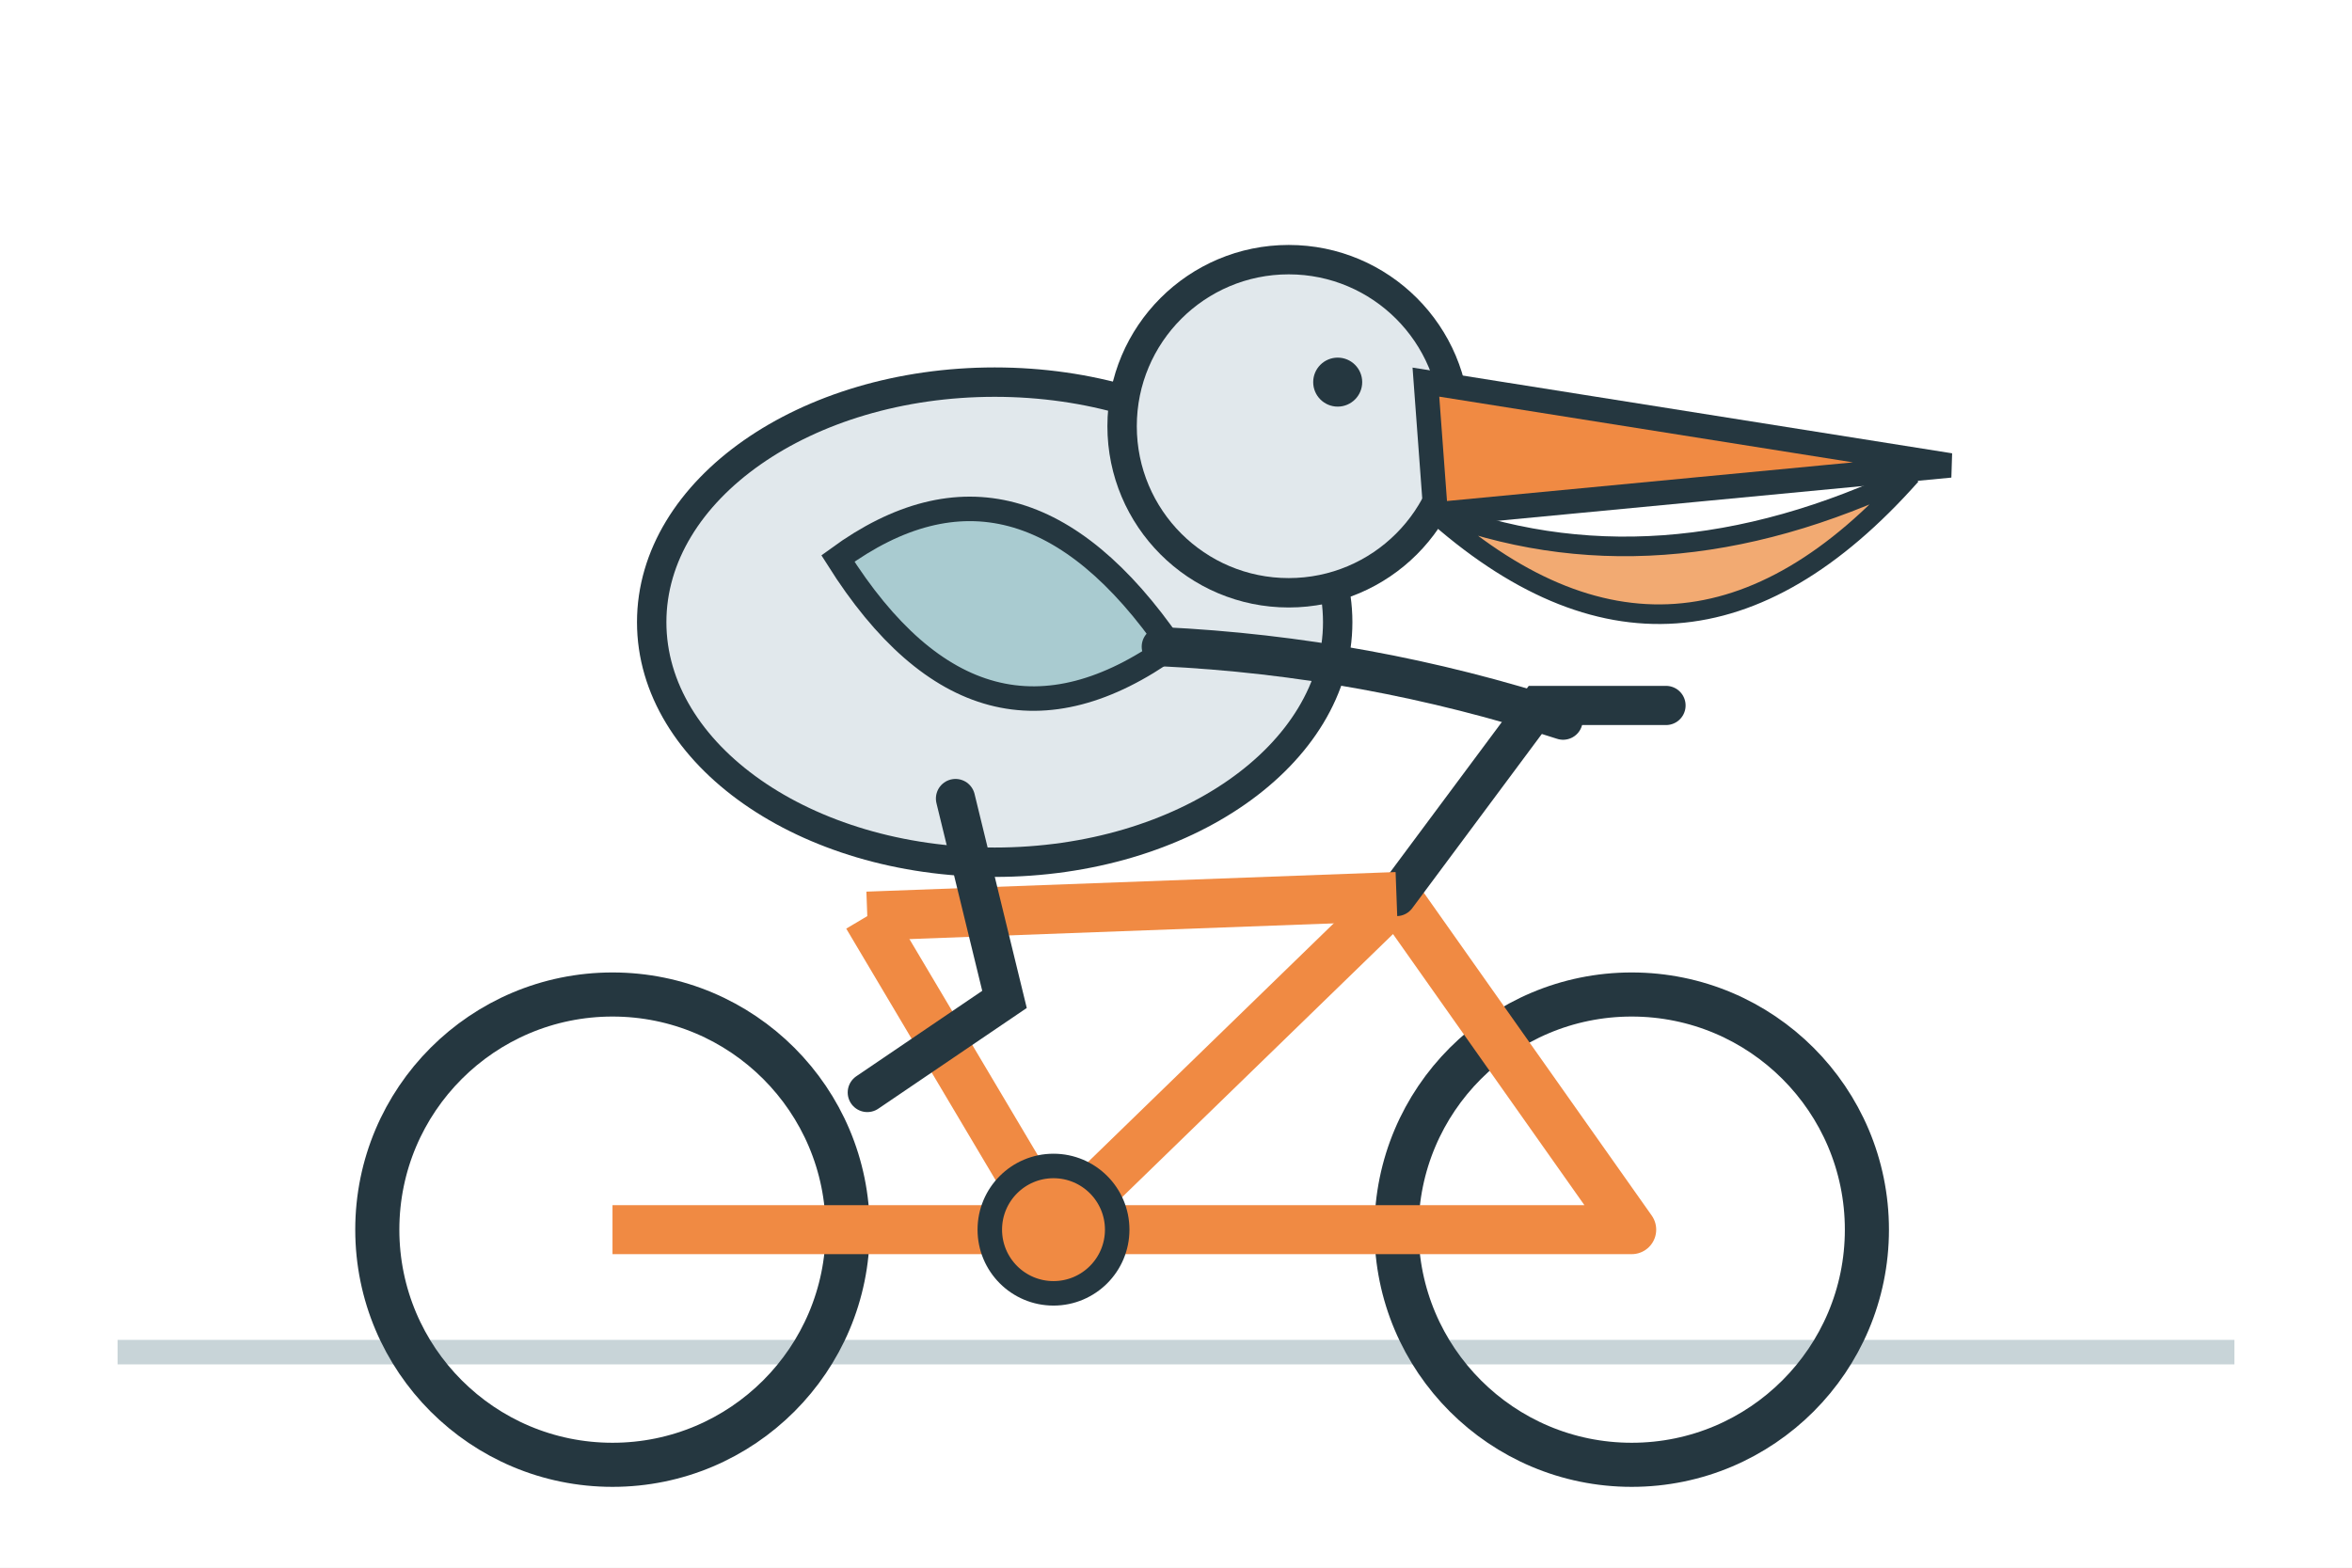
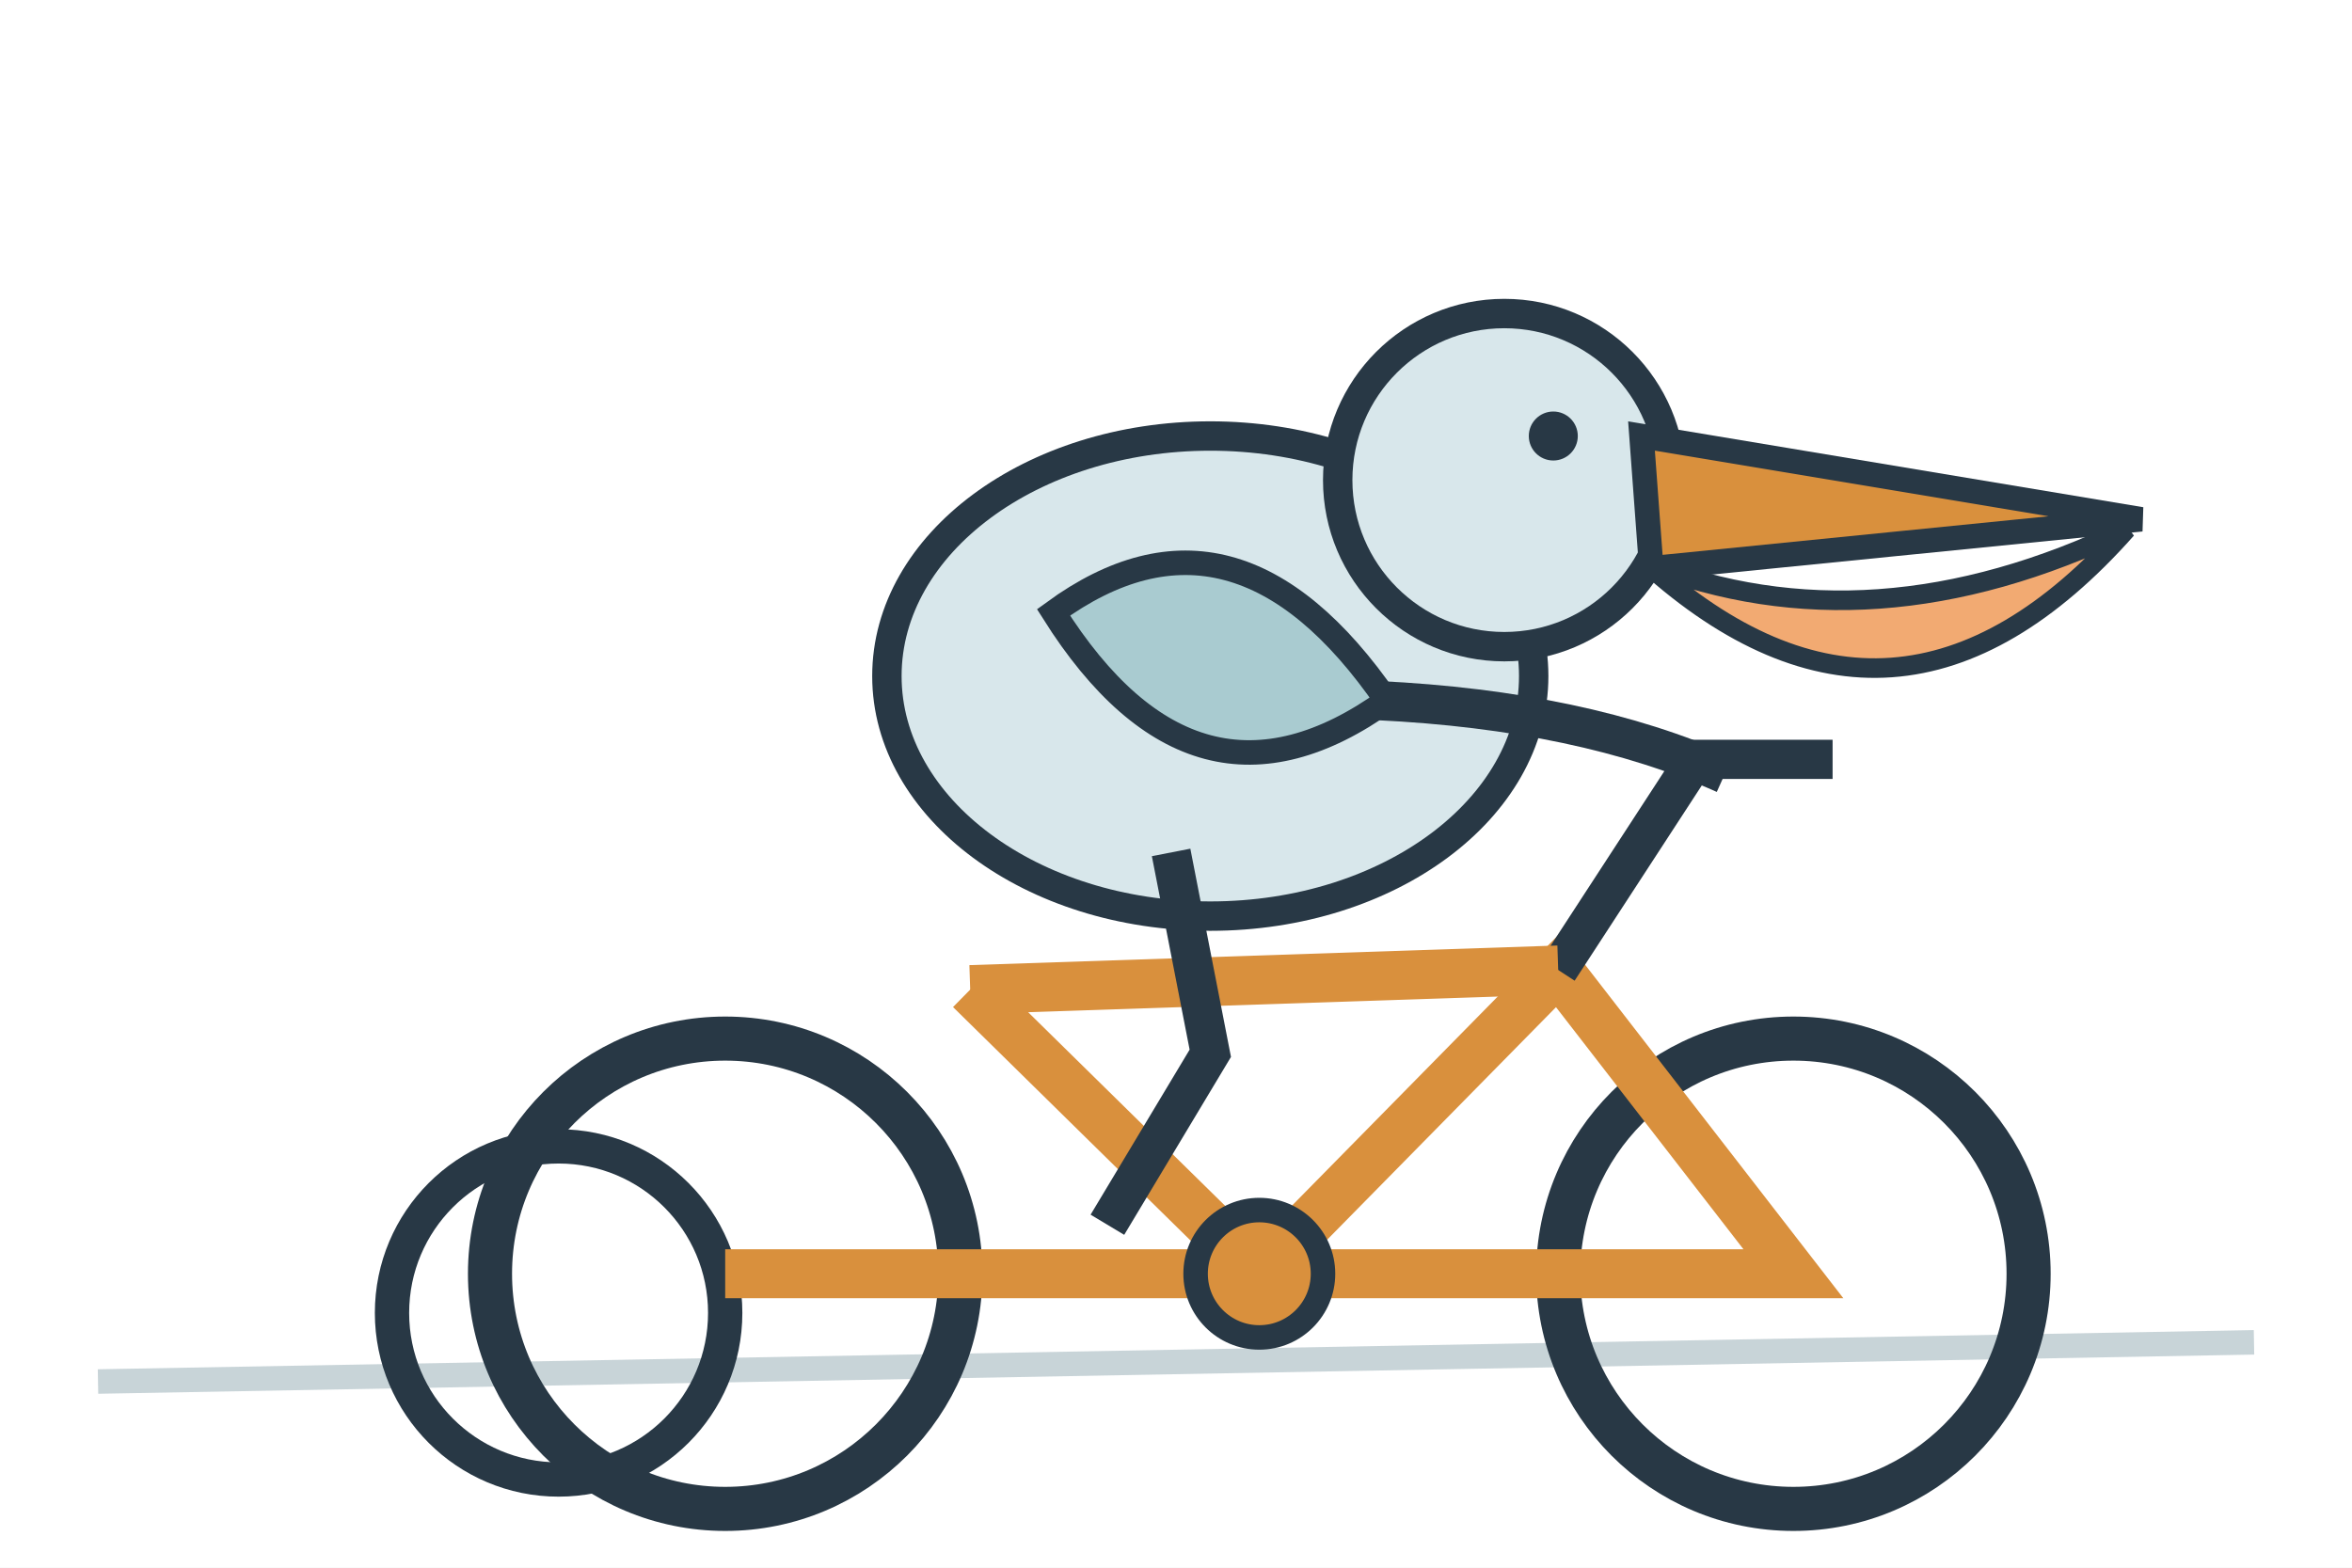
<svg xmlns="http://www.w3.org/2000/svg" width="480" height="320" viewBox="0 0 480 320">
  <rect width="480" height="320" fill="#ffffff" />
-   <path d="M24 276 H456" stroke="#c8d4d8" stroke-width="5" />
-   <circle data-role="front-wheel" cx="333" cy="251" r="48" fill="none" stroke="#253740" stroke-width="9" />
-   <circle data-role="rear-wheel" cx="125" cy="251" r="48" fill="none" stroke="#253740" stroke-width="9" />
-   <path data-role="frame" d="M125 251 L215 251 L285 183 L333 251 L215 251 L177 187" fill="none" stroke="#f08a43" stroke-width="10" stroke-linejoin="round" />
-   <path data-role="handlebar" d="M285 183 L314 144 L340 144" fill="none" stroke="#253740" stroke-width="8" stroke-linecap="round" />
-   <circle data-role="pedal" cx="215" cy="251" r="13" fill="#f08a43" stroke="#253740" stroke-width="5" />
-   <path data-role="frame-brace" d="M177 187 L285 183" stroke="#f08a43" stroke-width="10" />
-   <ellipse data-role="animal body pelican" cx="203" cy="127" rx="70" ry="49" fill="#e1e8ec" stroke="#253740" stroke-width="6" />
-   <circle data-role="animal head" cx="263" cy="87" r="34" fill="#e1e8ec" stroke="#253740" stroke-width="6" />
-   <path data-role="bill" d="M291 78 L398 95 L293 105 Z" fill="#f08a43" stroke="#253740" stroke-width="5" />
-   <circle data-role="eye" cx="273" cy="78" r="5" fill="#253740" />
-   <path data-role="gular pouch" d="M292 104 Q343 150 390 97 Q338 122 292 104 Z" fill="#f2aa72" stroke="#253740" stroke-width="4" />
-   <path data-role="wing" d="M171 114 Q208 87 239 132 Q200 160 171 114 Z" fill="#a9cbd0" stroke="#253740" stroke-width="5" />
-   <path data-role="foot pedal contact" d="M195 163 L205 204 L177 223" fill="none" stroke="#253740" stroke-width="8" stroke-linecap="round" />
-   <path data-role="riding grip contact" d="M237 132 Q279 134 319 147" fill="none" stroke="#253740" stroke-width="8" stroke-linecap="round" />
+   <path data-role="ground" d="M20 282 L460 274" stroke="#c8d4d8" stroke-width="5" />
+   <circle data-role="front-wheel" cx="366" cy="260" r="48" fill="none" stroke="#283845" stroke-width="9" />
+   <circle data-role="rear-wheel" cx="148" cy="260" r="48" fill="none" stroke="#283845" stroke-width="9" />
+   <circle data-role="auxiliary-wheel" cx="114" cy="268" r="34" fill="none" stroke="#283845" stroke-width="7" />
+   <path data-role="frame" d="M148 260 L257 260 L318 198 L366 260 L257 260 L198 202" fill="none" stroke="#d9903d" stroke-width="10" />
+   <path data-role="handlebar" d="M318 198 L346 155 L374 155" fill="none" stroke="#283845" stroke-width="8" />
+   <circle data-role="pedal" cx="257" cy="260" r="13" fill="#d9903d" stroke="#283845" stroke-width="5" />
+   <path data-role="frame-brace" d="M198 202 L318 198" stroke="#d9903d" stroke-width="10" />
+   <ellipse data-role="animal body pelican" cx="247" cy="138" rx="66" ry="49" fill="#d8e7eb" stroke="#283845" stroke-width="6" />
+   <circle data-role="animal head" cx="307" cy="98" r="34" fill="#d8e7eb" stroke="#283845" stroke-width="6" />
+   <path data-role="bill" d="M335 89 L437 106 L337 116 Z" fill="#d9903d" stroke="#283845" stroke-width="5" />
+   <circle data-role="eye" cx="317" cy="89" r="5" fill="#283845" />
+   <path data-role="gular pouch" d="M336 115 Q387 161 434 108 Q382 133 336 115 Z" fill="#f2aa72" stroke="#283845" stroke-width="4" />
+   <path data-role="wing" d="M215 125 Q252 98 283 143 Q244 171 215 125 Z" fill="#a9cbd0" stroke="#283845" stroke-width="5" />
+   <path data-role="foot pedal contact" d="M239 174 L247 215 L226 250" fill="none" stroke="#283845" stroke-width="8" />
+   <path data-role="riding grip contact" d="M281 143 Q323 145 352 158" fill="none" stroke="#283845" stroke-width="8" />
</svg>
